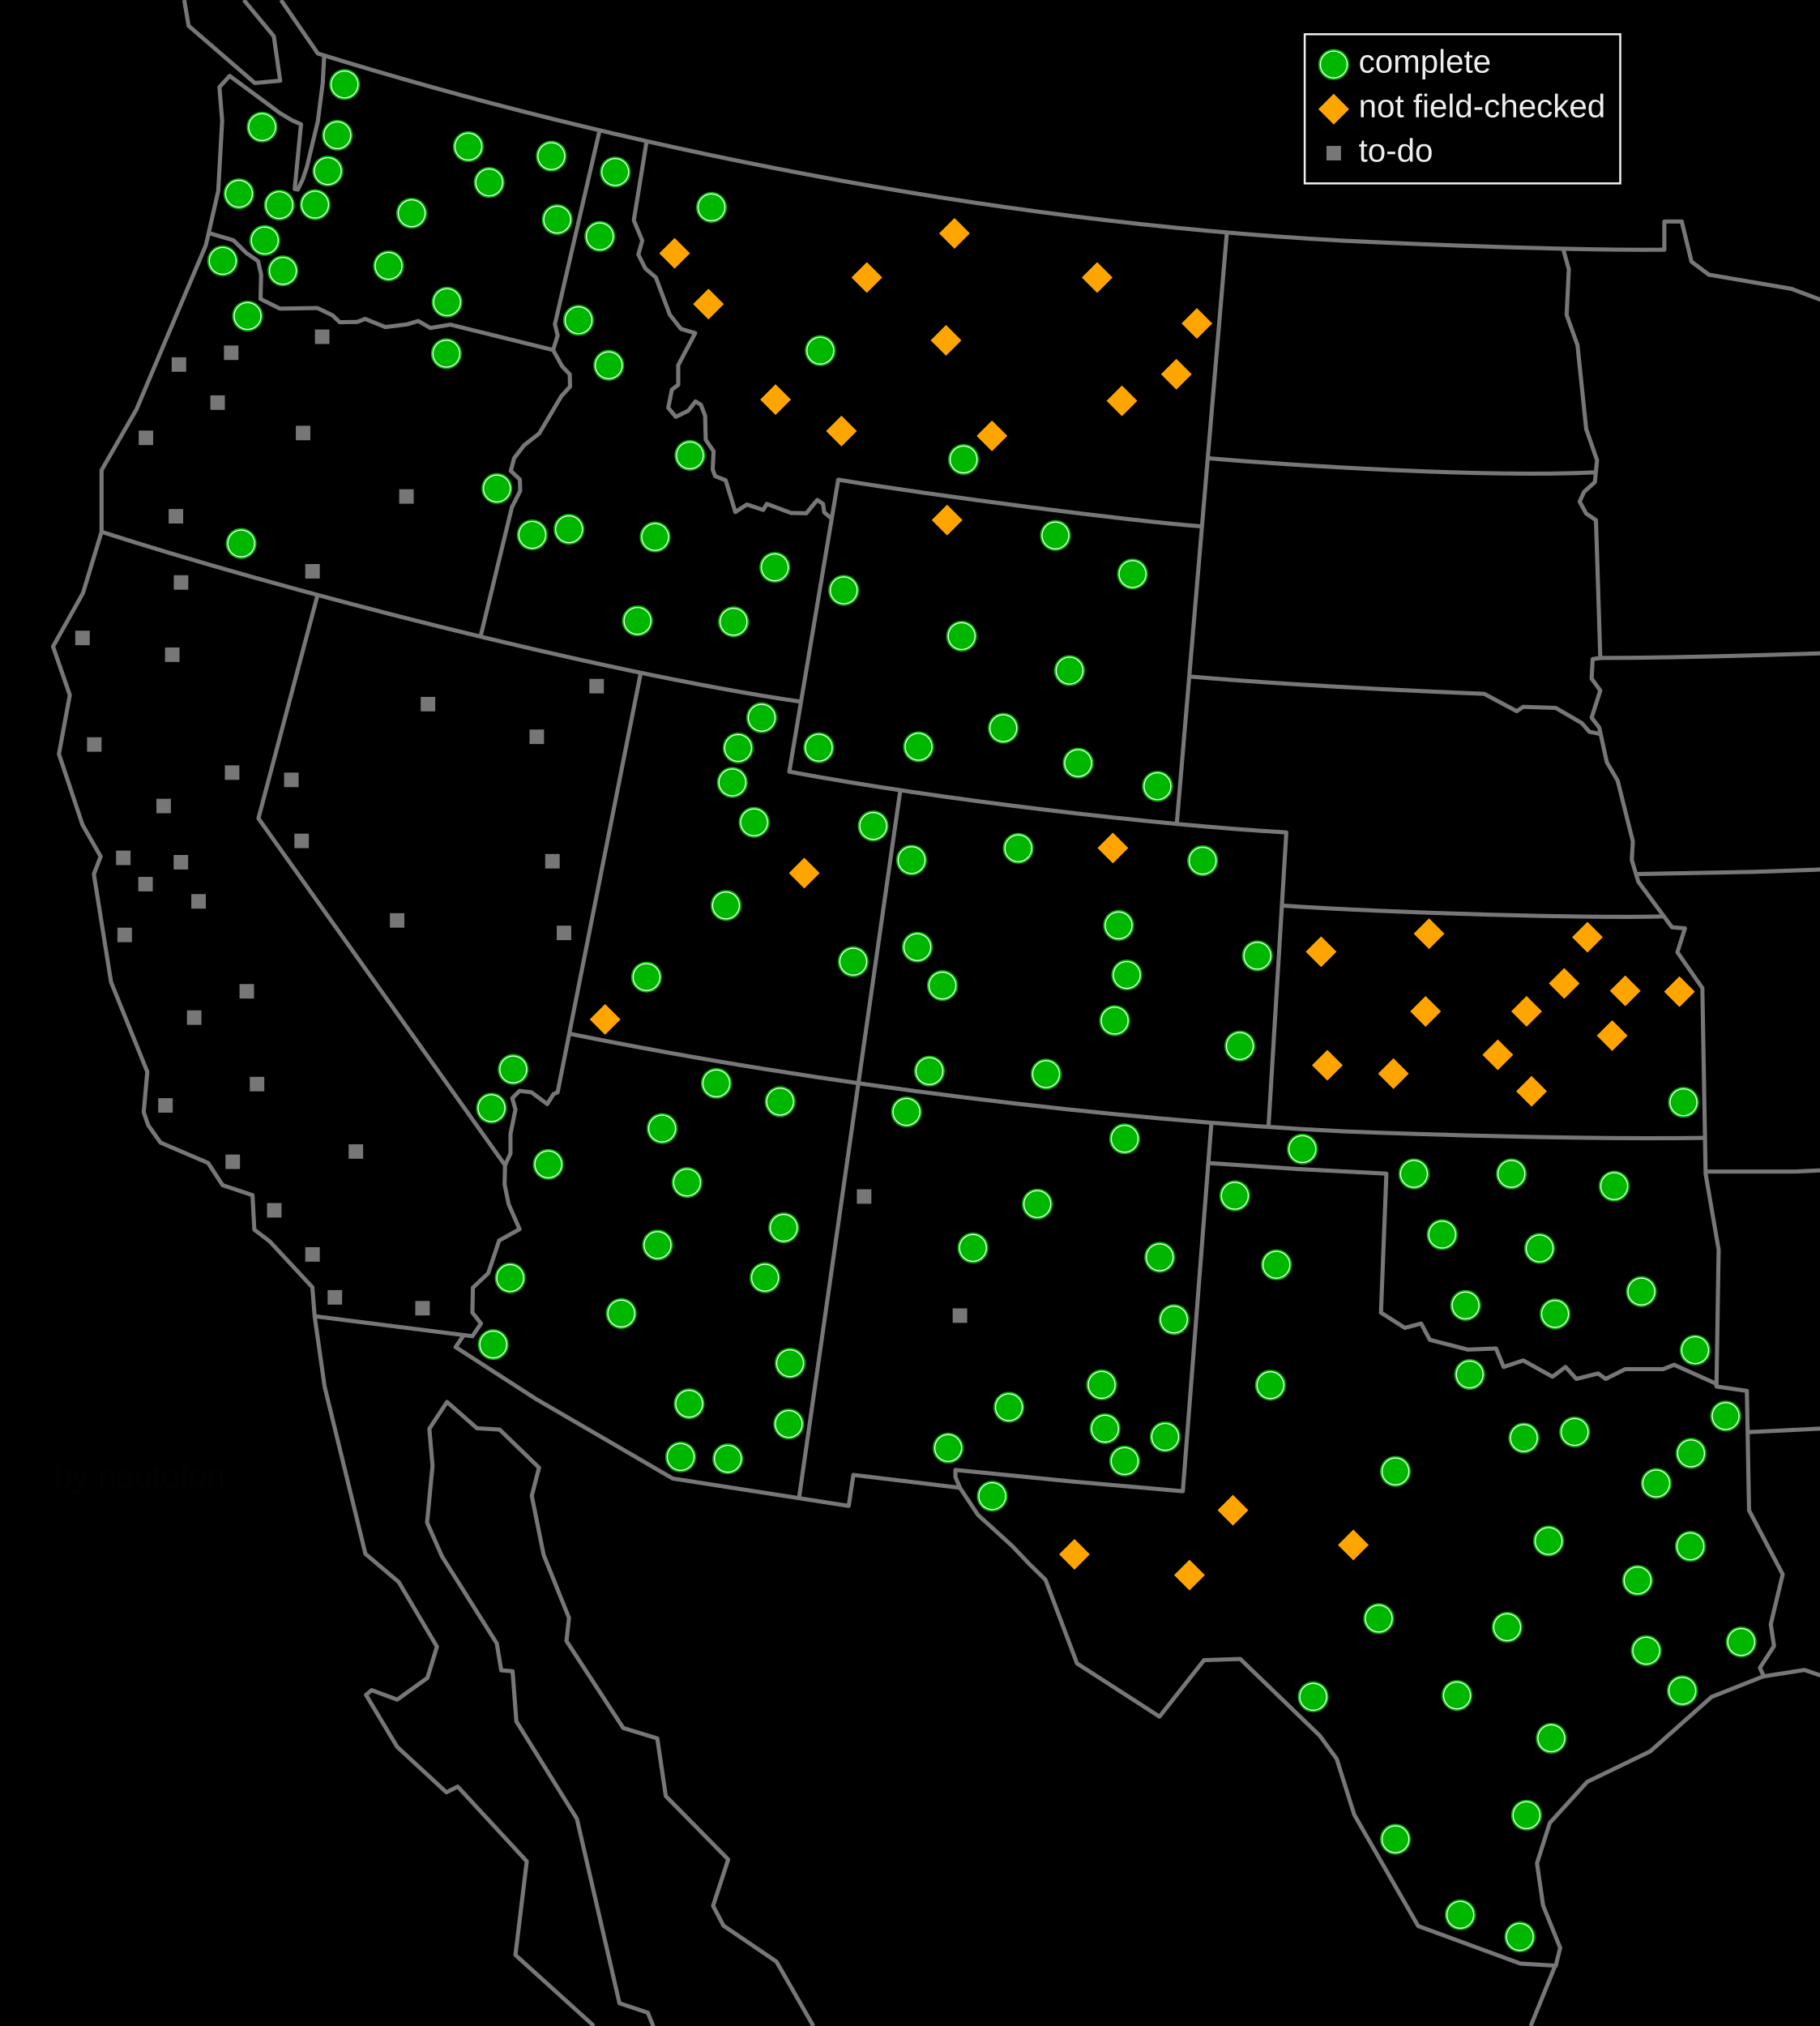
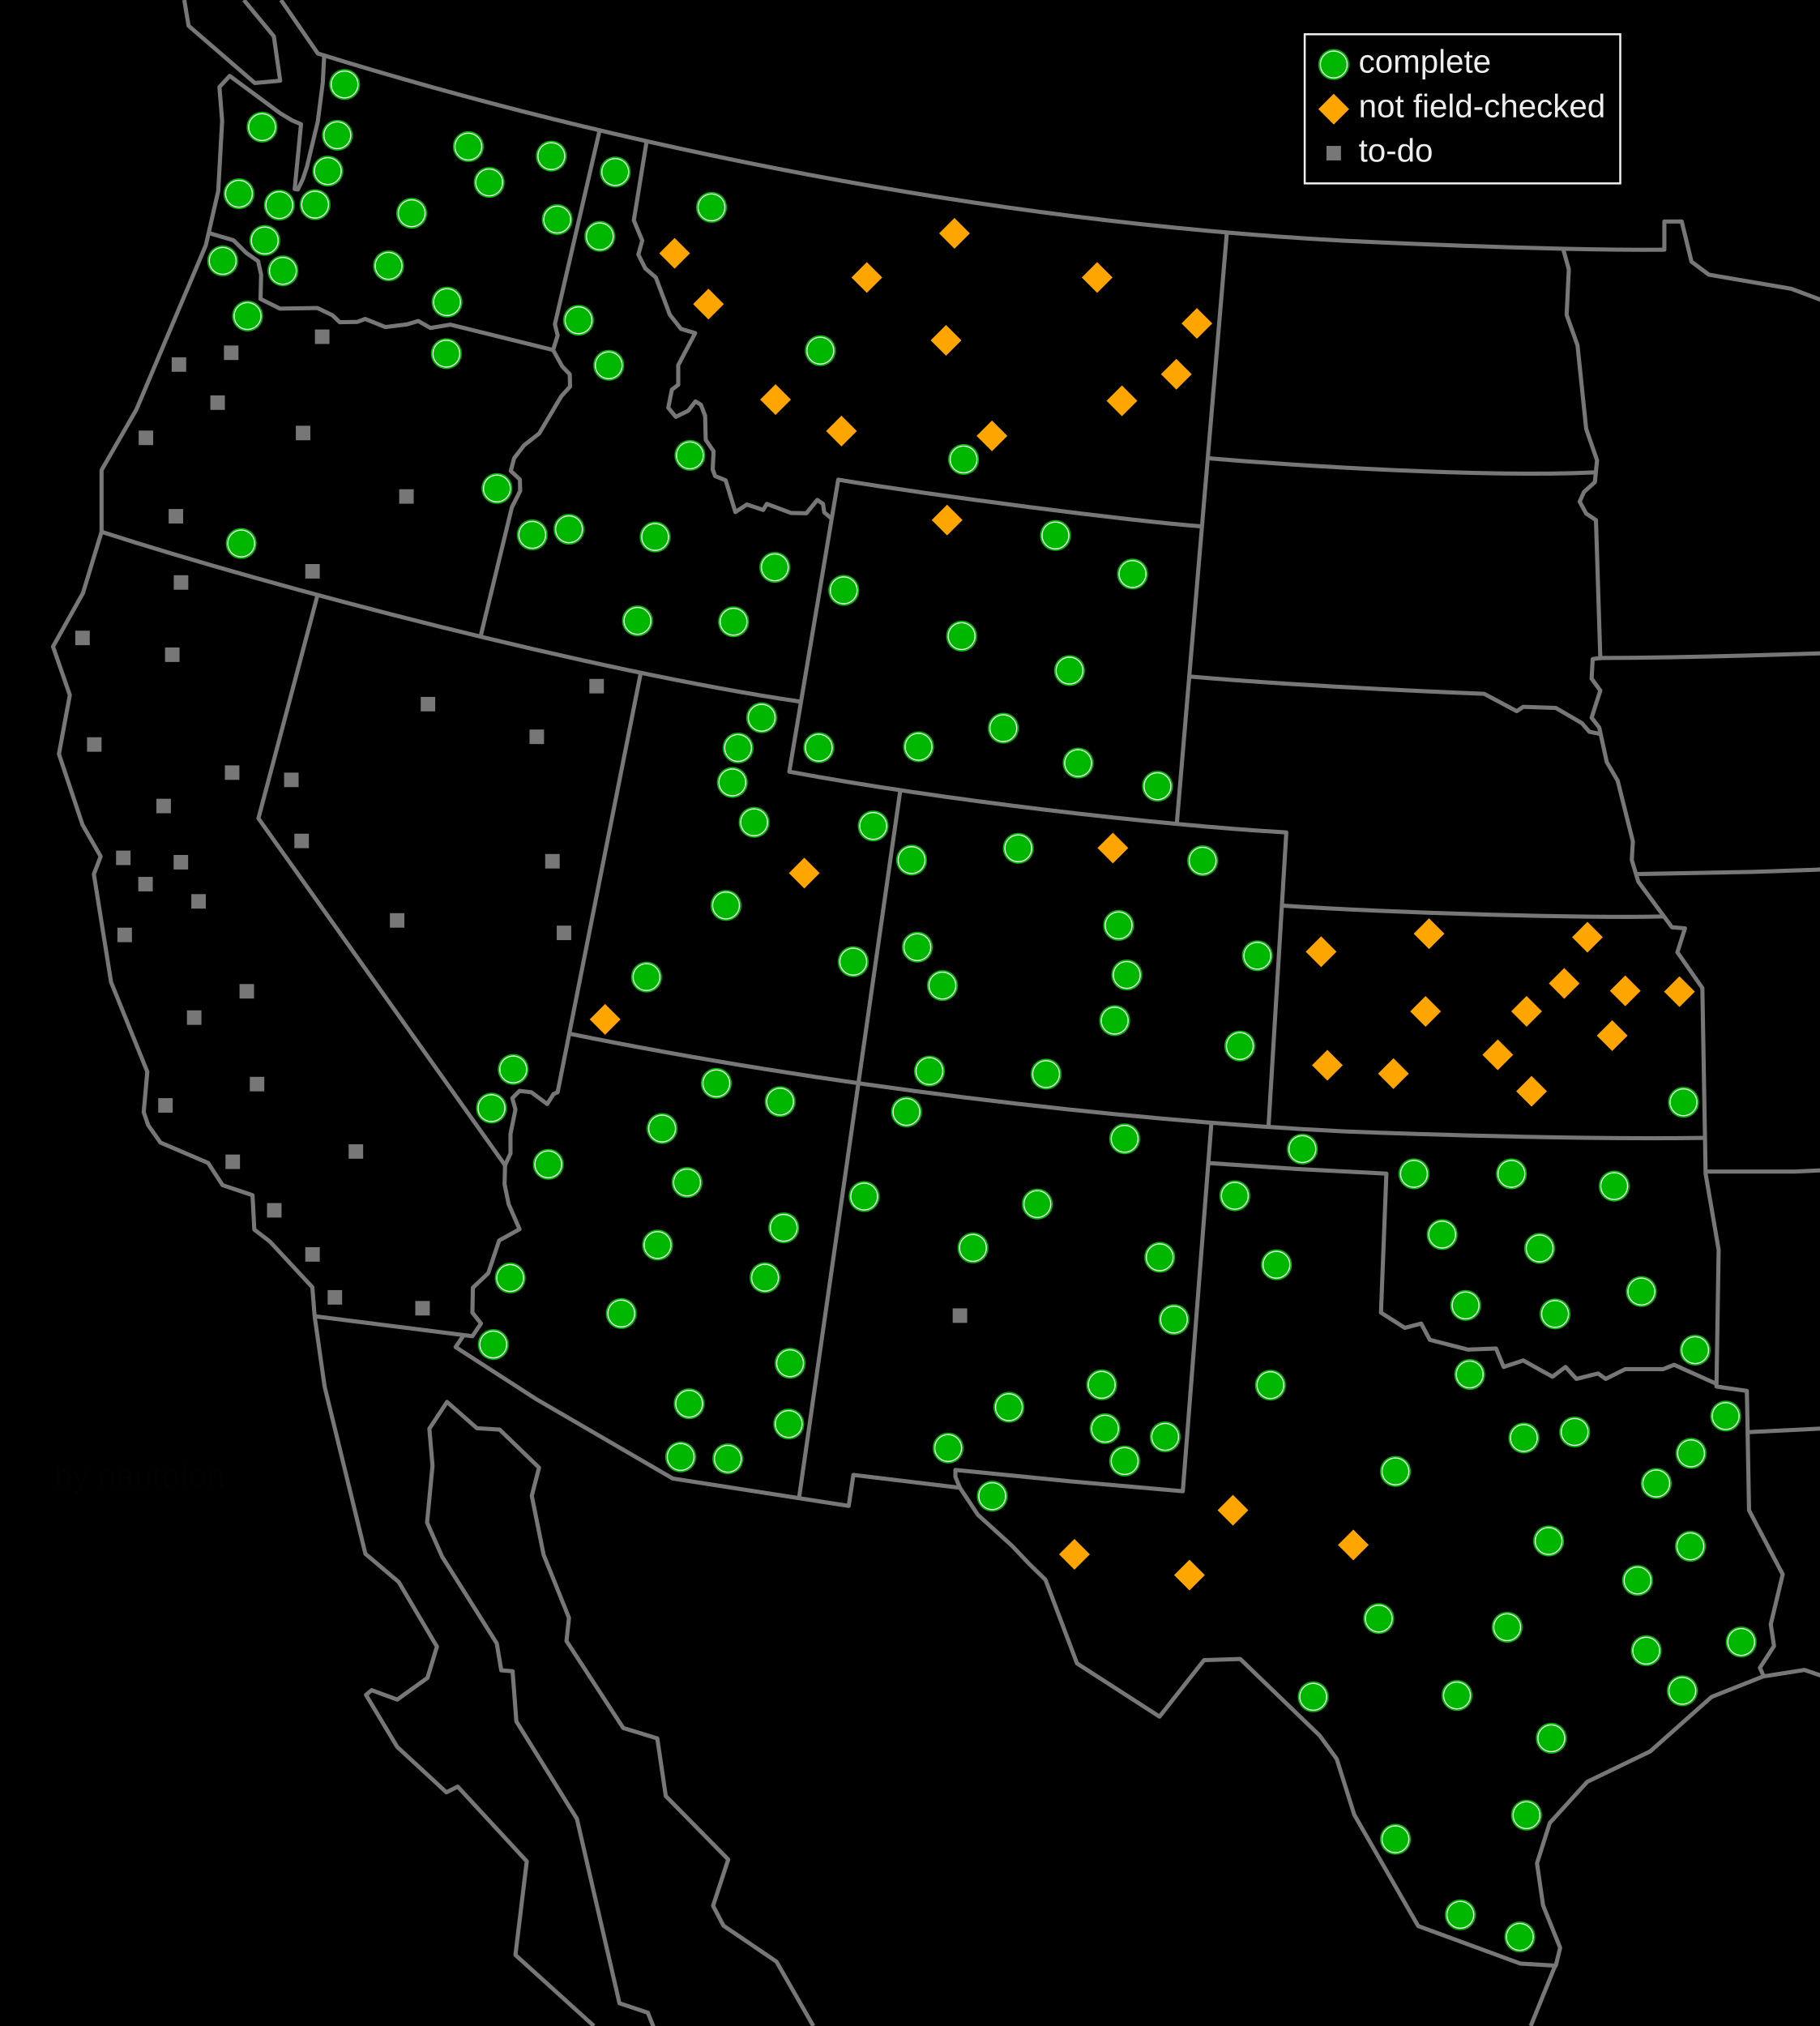
<svg xmlns="http://www.w3.org/2000/svg" xmlns:xlink="http://www.w3.org/1999/xlink" version="1.1" x="0px" y="0px" width="501.68px" height="558.55px" viewBox="0 0 501.68 558.55" xml:space="preserve">
  <symbol id="all" viewBox="-4.25 -4.25 8.5 8.5">
    <path style="fill:#00B700;" d="M4.25,0c0-2.35-1.9-4.25-4.25-4.25c-2.35,0-4.25,1.9-4.25,4.25S-2.35,4.25,0,4.25C2.35,4.25,4.25,2.35,4.25,0z" />
    <path style="fill:none;stroke:#FFFFFF;stroke-width:0.283;stroke-miterlimit:10;" d="M3.69,0c0-2.04-1.65-3.69-3.69-3.69S-3.68-2.04-3.68,0S-2.04,3.69,0,3.69S3.69,2.04,3.69,0z" />
  </symbol>
  <symbol id="cleanup" viewBox="-4.25 -4.25 8.5 8.5">
    <rect x="-3" y="-3" width="6" height="6" transform="rotate(45)" style="fill:orange" />
  </symbol>
  <symbol id="open" viewBox="-4.25 -4.25 8.5 8.5">
    <rect x="-2" y="-2" width="4" height="4" style="fill:#777" />
  </symbol>
  <symbol id="TODO" viewBox="-4.25 -4.25 8.5 8.5">
    <rect x="-2" y="-2" width="4" height="4" style="fill:red" />
  </symbol>
  <g id="map">
    <rect width="597.74" height="558.55" />
    <text id="made_by_nautofon" transform="matrix(1 0 0 1 15.00 410.00)" style="font-family:'ArialMT','Arial',sans-serif;fill:#020202;font-size:9px;">by nautofon</text>
    <path style="fill:none;stroke:#777777;stroke-width:1.134;stroke-linejoin:round;stroke-miterlimit:10;" d="M77.47,0l10.16,14.75c81.55,25.39,184,46.31,282.83,51.61 0 0 55.799 2.787 88.427 2.487v-7.783h4.789l2.694 11.076 4.789 3.592 22.75 3.891 14.368 5.388 10.178-2.993 17.362 4.49-13.47 7.184-18.858 18.559 0.299 2.395" />
    <line style="fill:none;stroke:#777777;stroke-width:1.134;stroke-linejoin:round;stroke-miterlimit:10;" x1="338.27" y1="64.1" x2="324.45" y2="227.16" />
    <polyline style="fill:none;stroke:#777777;stroke-width:1.134;stroke-linejoin:round;stroke-miterlimit:10;" points="87.56,164.04 71.25,225.62 139.25,321.25" />
    <polyline style="fill:none;stroke:#777777;stroke-width:1.134;stroke-linejoin:round;stroke-miterlimit:10;" points="176.67,185.49 153.75,301.12 152.62,301.62 150.88,304.38 146.5,301.12 143.25,300.75 141.25,302.75 142.12,305.88 140.75,312.62 140.75,318 139.25,321.25 139.12,326.5 140.25,332 143.25,338.88 137.62,342 134.62,351 130.38,355 130.25,361.88 132.62,364.88 130.25,368.38 86.75,362.88" />
    <polyline style="fill:none;stroke:#777777;stroke-width:1.134;stroke-linejoin:round;stroke-miterlimit:10;" points="50.81,0 52,7.12 70.25,22.88 77.25,22.25 75.5,10 67.22,0" />
    <path style="fill:none;stroke:#777777;stroke-width:1.134;stroke-linejoin:round;stroke-miterlimit:10;" d="m89.39 15.3-0.39 7.45-1.38 10.75-3 12.5-1.12 3.38-1.38 2.87-0.87-0.13 1.75-17.87-2.5-1.08-3.21-1.92-13.96-10.33-2.83 3.08 0.75 9.33-1.08 19.34-3.42 14.95-19.13 45.26-9.62 16.74v17l-5.12 16.88-8.26 14.75 4.63 13.37-3 16.26 6.5 19.5 5 8.74-1.87 4.88 4.74 29.75 10 24.75-1 11.12 1.26 3.63 3.37 4.75 13.13 5.62 4 6.13 8.24 2.75 0.5 9.5 4.26 3.25 11.74 12.63 0.63 8 2.75 19.37 11.25 46.13 9.177 7.754 10.54 17.833-2.607 8.605-8.344 5.997-7.04-2.607-1.565 1.304 8.605 14.341 13.559 12.516 3.129-1.565 19.035 20.599-3.129 25.814 21.642 19.574" />
    <path style="fill:none;stroke:#777777;stroke-width:1.134;stroke-linejoin:round;stroke-miterlimit:10;" d="m180.18 558.79-1.565-3.911-7.822-2.607-11.734-50.846-16.688-26.857-1.043-13.82-3.129-0.261-1.228-7.413-15.09-23.953-4.13-9.37 1.5-15.63-0.87-10.24 4.87-7.38 8.25 7.25 6.25 0.37 10.87 10.5-2 7.76 3.26 16.24 6.997 17.413-0.687 6.37 15.645 23.989 9.387 2.868 2.347 15.906 17.21 17.47-4.172 12.777 2.868 5.476 14.602 9.909 10.169 17.749" />
    <path style="fill:none;stroke:#777777;stroke-width:1.134;stroke-linejoin:round;stroke-miterlimit:10;" d="m127.87 368.07-2.25 3.31 22.26 14.37 37.62 21.87 48.5 7.55 1.29-8.55 29.38 3.55 4.95 7.45 9.5 8.63 4.68 4.93 4.464 4.358 8.681 23.049 22.75 14.668 12.273-15.566 9.989-0.323 21.93 21.149 4.666 6.405 4.83 15.362 17.624 30.7 28.183 10.36 9.765 0.577 1.202-4.926-4.701-11.674-1.683-11.626 3.523-11.123 10.338-11.353 17.362-8.382 16.902-15.012 14.229-5.642 11.375-1.796 13.171 4.49 14.967-3.592 14.368 10.477 12.872-0.299 6.585-4.191 6.885 2.395 2.694-2.993-3.891-3.592-0.299-8.082-2.993-5.388 6.885-4.191 13.47-2.395 15.53 0.898" />
    <line style="fill:none;stroke:#777777;stroke-width:1.134;stroke-linejoin:round;stroke-miterlimit:10;" x1="248.23" y1="217.87" x2="220.3" y2="413.04" />
    <path style="fill:none;stroke:#777777;stroke-width:1.134;stroke-linejoin:round;stroke-miterlimit:10;" d="M28,146.62c47.23,15.27,136.03,38.56,192.86,46.85" />
    <path style="fill:none;stroke:#777777;stroke-width:1.134;stroke-linejoin:round;stroke-miterlimit:10;" d="M156.95 284.97c69.54 14.18 151.01 23.87 213.51 26.94 0 0 58.194 2.396 99.503 1.797" />
    <path style="fill:none;stroke:#777777;stroke-width:1.134;stroke-linejoin:round;stroke-miterlimit:10;" d="M331.36,145.12c-18.79-1.34-74.68-8.56-100.24-12.88l-13.5,80.5c41,7.71,102.37,14.82,137.04,16.75l-4.92,81.2" />
    <polyline style="fill:none;stroke:#777777;stroke-width:1.134;stroke-linejoin:round;stroke-miterlimit:10;" points="334.01,309.54 326.12,411.12 295.42,408.42 263.42,405.25 263.42,407.17 264.67,410.17" />
    <path style="fill:none;stroke:#777777;stroke-width:1.134;stroke-linejoin:round;stroke-miterlimit:10;" d="m333.16 320.64 24.461 1.643 24.63 1.276-1.497 38.332 6.585 4.191 4.49-1.197 2.395 4.49 10.477 2.694 7.783-0.299 2.095 5.089 5.388-1.796 8.082 4.49 3.592-2.694 2.993 3.293 5.987-1.497 2.095 1.497 5.388-2.694h10.477l2.993-1.197 11.974 5.388" />
    <path style="fill:none;stroke:#777777;stroke-width:1.134;stroke-linejoin:round;stroke-miterlimit:10;" d="m353.22 249.65c31.131 2.095 85.611 3.592 105.67 2.993" />
    <path style="fill:none;stroke:#777777;stroke-width:1.134;stroke-linejoin:round;stroke-miterlimit:10;" d="m327.78 186.49c34.125 2.993 81.42 4.789 81.42 4.789l8.98 4.789 1.796-1.197 8.98 0.299 7.184 4.191 2.095 2.395 2.993 0.599" />
    <path style="fill:none;stroke:#777777;stroke-width:1.134;stroke-linejoin:round;stroke-miterlimit:10;" d="m332.87 126.32c24.246 2.095 77.529 5.388 107.16 3.891" />
    <polyline style="fill:none;stroke:#777777;stroke-width:1.134;stroke-linejoin:round;stroke-miterlimit:10;" points="165.33,35.93 153,89.38 153.75,92.5 152.5,96.5 155,101 157.08,103.17 157.17,106.58 154.75,109.25 148.67,119.5 144.5,122.75 141.75,126.33 140.83,129.83 143.33,132.17 143.42,135.33 141.12,139.88 132.49,175.53" />
    <polyline style="fill:none;stroke:#777777;stroke-width:1.134;stroke-linejoin:round;stroke-miterlimit:10;" points="178.29,38.93 174.75,60.75 177.08,66.33 176,70.17 177.92,74 180.83,76.5 184.67,86.75 187.75,90.67 191.67,91.83 187,100.67 187,106.08 185.25,107.42 184.25,112.42 186.33,114.92 189.75,113.25 191.75,110.67 193.25,111.58 194.42,114.67 194.58,121.25 196.75,124.42 196.5,129.42 197.17,131.25 200.08,132.42 202.75,141.17 205.92,139.08 210.42,140.58 211.42,138.92 218.08,141.42 222.33,141.5 225.33,137.83 226.92,138.92 227.25,141.25 229.32,143.01" />
    <polyline style="fill:none;stroke:#777777;stroke-width:1.134;stroke-linejoin:round;stroke-miterlimit:10;" points="57.53,64.23 64.38,66.25 67.92,69.75 71.17,72 72,75.75 71.83,82.42 77.17,85.08 87.5,84.92 91.67,86.92 93.67,88.83 98.5,88.75 100.67,87.92 106.25,90.17 112.25,89.42 115.33,88.5 118.67,90.42 124.17,89.5 152.5,96.5" />
    <path style="fill:none;stroke:#777777;stroke-width:1.134;stroke-linejoin:round;stroke-miterlimit:10;" d="m431.05 68.847 1.497 5.388-0.599 12.572 2.993 8.382 2.395 23.049 2.993 8.681-0.599 5.987-2.993 2.694-1.197 2.694 1.796 3.293 2.694 1.796 1.197 38.016-2.095 0.299-0.299 5.388 2.395 3.293-2.395 7.484 2.095 2.694 2.095 9.579 2.993 5.089 4.191 16.763-0.299 5.089 1.796 5.987 9.28 12.572 3.592 0.299-2.095 6.585 6.885 9.878 0.898 51.187 3.592 20.954-0.599 37.717 8.382 1.197 0.599 32.927 9.28 17.661-3.293 13.77 0.898 5.987-3.891 5.987 1.197 2.694" />
    <path style="fill:none;stroke:#777777;stroke-width:1.134;stroke-linejoin:round;stroke-miterlimit:10;" d="m440.93 181.4c24.246 0 58.371-1.197 76.93-1.796" />
    <path style="fill:none;stroke:#777777;stroke-width:1.134;stroke-linejoin:round;stroke-miterlimit:10;" d="m451.1 240.97 32.029-0.599 17.661-0.599 12.273-0.898 5.089 4.789" />
    <path style="fill:none;stroke:#777777;stroke-width:1.134;stroke-linejoin:round;stroke-miterlimit:10;" d="m470.56 322.99h24.246l32.329-1.497 17.062 0.299 1.796 2.694-4.789 5.987 10.776-0.299" />
    <path style="fill:none;stroke:#777777;stroke-width:1.134;stroke-linejoin:round;stroke-miterlimit:10;" d="m481.94 394.83 48.792-2.395" />
    <path style="fill:none;stroke:#777777;stroke-width:1.134;stroke-linejoin:round;stroke-miterlimit:10;" d="m428.87 541.7-6.822 16.841" />
  </g>
  <g id="legend" transform="translate(55)">
    <rect x="304.73" y="9.44" style="stroke:#EEEEEE;stroke-width:0.567;stroke-miterlimit:10;" width="87" height="41.12" />
    <text transform="matrix(1 0 0 1 319.5923 44.5608)" style="fill:#EEEEEE; font-family:'ArialMT','Arial',sans-serif; font-size:9px;">to-do</text>
    <use xlink:href="#open" width="8.5" height="8.5" id="legend-unkown_1_" x="-4.25" y="-4.25" transform="matrix(1 0 0 -1 312.729 42.2266)" style="overflow:visible;" />
    <text transform="matrix(1 0 0 1 319.5923 32.3207)" style="fill:#EEEEEE; font-family:'ArialMT','Arial',sans-serif; font-size:9px;">not field-checked</text>
    <use xlink:href="#cleanup" width="8.5" height="8.5" id="legend-some_1_" x="-4.25" y="-4.25" transform="matrix(1 0 0 -1 312.729 30.0874)" style="overflow:visible;" />
    <text transform="matrix(1 0 0 1 319.5933 20.0199)" style="fill:#EEEEEE; font-family:'ArialMT','Arial',sans-serif; font-size:9px;">complete</text>
    <use xlink:href="#all" width="8.5" height="8.5" id="legend-all_1_" x="-4.25" y="-4.25" transform="matrix(1 0 0 -1 312.729 17.7852)" style="overflow:visible;" />
  </g>
  <g id="data">
    <g id="AZ">
      <use xlink:href="#all" width="8.5" height="8.5" id="camp_verde" x="-4.25" y="-4.25" transform="matrix(1 0 0 -1 181.292 343.25)" style="overflow:visible;" />
      <use xlink:href="#all" width="8.5" height="8.5" id="clifton" x="-4.25" y="-4.25" transform="matrix(1 0 0 -1 217.8335 375.834)" style="overflow:visible;" />
      <use xlink:href="#all" width="8.5" height="8.5" id="ehrenberg" x="-4.25" y="-4.25" transform="matrix(1 0 0 -1 140.6665 352.334)" style="overflow:visible;" />
      <use xlink:href="#all" width="8.5" height="8.5" id="flagstaff" x="-4.25" y="-4.25" transform="matrix(1 0 0 -1 189.417 326)" style="overflow:visible;" />
      <use xlink:href="#all" width="8.5" height="8.5" id="g_canyon_vlg" x="-4.25" y="-4.25" transform="matrix(1 0 0 -1 182.542 311.125)" style="overflow:visible;" />
      <use xlink:href="#all" width="8.5" height="8.5" id="holbrook" x="-4.25" y="-4.25" transform="matrix(1 0 0 -1 216.084 338.5)" style="overflow:visible;" />
      <use xlink:href="#all" width="8.5" height="8.5" id="kayenta" x="-4.25" y="-4.25" transform="matrix(1 0 0 -1 215.0835 303.708)" style="overflow:visible;" />
      <use xlink:href="#all" width="8.5" height="8.5" id="kingman" x="-4.25" y="-4.25" transform="matrix(1 0 0 -1 151.167 321)" style="overflow:visible;" />
      <use xlink:href="#all" width="8.5" height="8.5" id="nogales" x="-4.25" y="-4.25" transform="matrix(1 0 0 -1 187.6665 401.667)" style="overflow:visible;" />
      <use xlink:href="#all" width="8.5" height="8.5" id="page" x="-4.25" y="-4.25" transform="matrix(1 0 0 -1 197.5005 298.667)" style="overflow:visible;" />
      <use xlink:href="#all" width="8.5" height="8.5" id="phoenix" x="-4.25" y="-4.25" transform="matrix(1 0 0 -1 171.292 362.125)" style="overflow:visible;" />
      <use xlink:href="#all" width="8.5" height="8.5" id="san_simon" x="-4.25" y="-4.25" transform="matrix(1 0 0 -1 217.4585 392.583)" style="overflow:visible;" />
      <use xlink:href="#all" width="8.5" height="8.5" id="show_low" x="-4.25" y="-4.25" transform="matrix(1 0 0 -1 210.917 352.25)" style="overflow:visible;" />
      <use xlink:href="#all" width="8.5" height="8.5" id="sierra_vista" x="-4.25" y="-4.25" transform="matrix(1 0 0 -1 200.6665 402.167)" style="overflow:visible;" />
      <use xlink:href="#all" width="8.5" height="8.5" id="tucson" x="-4.25" y="-4.25" transform="matrix(1 0 0 -1 190 387)" style="overflow:visible;" />
      <use xlink:href="#all" width="8.5" height="8.5" id="yuma" x="-4.25" y="-4.25" transform="matrix(1 0 0 -1 136 370.667)" style="overflow:visible;" />
    </g>
    <g id="CA">
      <use xlink:href="#open" width="8.5" height="8.5" id="bakersfield" x="-4.25" y="-4.25" transform="matrix(1 0 0 -1 70.875 298.874)" style="overflow:visible;" />
      <use xlink:href="#open" width="8.5" height="8.5" id="barstow" x="-4.25" y="-4.25" transform="matrix(1 0 0 -1 98.125 317.458)" style="overflow:visible;" />
      <use xlink:href="#open" width="8.5" height="8.5" id="carlsbad" x="-4.25" y="-4.25" transform="matrix(1 0 0 -1 86.1655 345.834)" style="overflow:visible;" />
      <use xlink:href="#open" width="8.5" height="8.5" id="el_centro" x="-4.25" y="-4.25" transform="matrix(1 0 0 -1 116.499 360.668)" style="overflow:visible;" />
      <use xlink:href="#open" width="8.5" height="8.5" id="eureka" x="-4.25" y="-4.25" transform="matrix(1 0 0 -1 22.7495 175.875)" style="overflow:visible;" />
      <use xlink:href="#open" width="8.5" height="8.5" id="fresno" x="-4.25" y="-4.25" transform="matrix(1 0 0 -1 68.042 273.2905)" style="overflow:visible;" />
      <use xlink:href="#open" width="8.5" height="8.5" id="hilt" x="-4.25" y="-4.25" transform="matrix(1 0 0 -1 49.9165 160.5835)" style="overflow:visible;" />
      <use xlink:href="#open" width="8.5" height="8.5" id="huron" x="-4.25" y="-4.25" transform="matrix(1 0 0 -1 53.542 280.5405)" style="overflow:visible;" />
      <use xlink:href="#open" width="8.5" height="8.5" id="los_angeles" x="-4.25" y="-4.25" transform="matrix(1 0 0 -1 75.6235 333.668)" style="overflow:visible;" />
      <use xlink:href="#open" width="8.5" height="8.5" id="oakdale" x="-4.25" y="-4.25" transform="matrix(1 0 0 -1 54.7495 248.5)" style="overflow:visible;" />
      <use xlink:href="#open" width="8.5" height="8.5" id="oakland" x="-4.25" y="-4.25" transform="matrix(1 0 0 -1 40.1245 243.75)" style="overflow:visible;" />
      <use xlink:href="#open" width="8.5" height="8.5" id="oxnard" x="-4.25" y="-4.25" transform="matrix(1 0 0 -1 64.1675 320.292)" style="overflow:visible;" />
      <use xlink:href="#open" width="8.5" height="8.5" id="redding" x="-4.25" y="-4.25" transform="matrix(1 0 0 -1 47.4995 180.5)" style="overflow:visible;" />
      <use xlink:href="#open" width="8.5" height="8.5" id="sacramento" x="-4.25" y="-4.25" transform="matrix(1 0 0 -1 45.124 222.2095)" style="overflow:visible;" />
      <use xlink:href="#open" width="8.5" height="8.5" id="san_diego" x="-4.25" y="-4.25" transform="matrix(1 0 0 -1 92.3325 357.668)" style="overflow:visible;" />
      <use xlink:href="#open" width="8.5" height="8.5" id="san_francisc" x="-4.25" y="-4.25" transform="matrix(1 0 0 -1 33.9995 236.5)" style="overflow:visible;" />
      <use xlink:href="#open" width="8.5" height="8.5" id="santa_cruz" x="-4.25" y="-4.25" transform="matrix(1 0 0 -1 34.3745 257.75)" style="overflow:visible;" />
      <use xlink:href="#open" width="8.5" height="8.5" id="santa_maria" x="-4.25" y="-4.25" transform="matrix(1 0 0 -1 45.6245 304.75)" style="overflow:visible;" />
      <use xlink:href="#open" width="8.5" height="8.5" id="stockton" x="-4.25" y="-4.25" transform="matrix(1 0 0 -1 49.874 237.7095)" style="overflow:visible;" />
      <use xlink:href="#open" width="8.5" height="8.5" id="truckee" x="-4.25" y="-4.25" transform="matrix(1 0 0 -1 63.9995 213)" style="overflow:visible;" />
      <use xlink:href="#open" width="8.5" height="8.5" id="ukiah" x="-4.25" y="-4.25" transform="matrix(1 0 0 -1 25.9995 205.25)" style="overflow:visible;" />
    </g>
    <g id="CO">
      <use xlink:href="#all" width="8.5" height="8.5" id="alamosa" x="-4.25" y="-4.25" transform="matrix(1 0 0 -1 288.4165 296.1221)" style="overflow:visible;" />
      <use xlink:href="#all" width="8.5" height="8.5" id="burlington" x="-4.25" y="-4.25" transform="matrix(1 0 0 -1 346.667 263.4971)" style="overflow:visible;" />
      <use xlink:href="#all" width="8.5" height="8.5" id="colorado_spr" x="-4.25" y="-4.25" transform="matrix(1 0 0 -1 310.6665 268.7886)" style="overflow:visible;" />
      <use xlink:href="#all" width="8.5" height="8.5" id="denver" x="-4.25" y="-4.25" transform="matrix(1 0 0 -1 308.4165 255.1221)" style="overflow:visible;" />
      <use xlink:href="#all" width="8.5" height="8.5" id="durango" x="-4.25" y="-4.25" transform="matrix(1 0 0 -1 256.25 295.2886)" style="overflow:visible;" />
      <use xlink:href="#cleanup" width="8.5" height="8.5" id="fort_collins" x="-4.25" y="-4.25" transform="matrix(1 0 0 -1 306.833 233.7886)" style="overflow:visible;" />
      <use xlink:href="#all" width="8.5" height="8.5" id="grand_juncti" x="-4.25" y="-4.25" transform="matrix(1 0 0 -1 252.916 261.1221)" style="overflow:visible;" />
      <use xlink:href="#all" width="8.5" height="8.5" id="lamar" x="-4.25" y="-4.25" transform="matrix(1 0 0 -1 341.833 288.3721)" style="overflow:visible;" />
      <use xlink:href="#all" width="8.5" height="8.5" id="montrose" x="-4.25" y="-4.25" transform="matrix(1 0 0 -1 259.833 271.7051)" style="overflow:visible;" />
      <use xlink:href="#all" width="8.5" height="8.5" id="pueblo" x="-4.25" y="-4.25" transform="matrix(1 0 0 -1 307.333 281.3721)" style="overflow:visible;" />
      <use xlink:href="#all" width="8.5" height="8.5" id="rangely" x="-4.25" y="-4.25" transform="matrix(1 0 0 -1 251.333 237.1221)" style="overflow:visible;" />
      <use xlink:href="#all" width="8.5" height="8.5" id="steamboat_sp" x="-4.25" y="-4.25" transform="matrix(1 0 0 -1 280.7495 233.8721)" style="overflow:visible;" />
      <use xlink:href="#all" width="8.5" height="8.5" id="sterling" x="-4.25" y="-4.25" transform="matrix(1 0 0 -1 331.583 237.2886)" style="overflow:visible;" />
    </g>
    <g id="ID">
      <use xlink:href="#all" width="8.5" height="8.5" id="boise" x="-4.25" y="-4.25" transform="matrix(1 0 0 -1 156.8745 145.9141)" style="overflow:visible;" />
      <use xlink:href="#all" width="8.5" height="8.5" id="coeur_dalene" x="-4.25" y="-4.25" transform="matrix(1 0 0 -1 165.3745 65.1641)" style="overflow:visible;" />
      <use xlink:href="#all" width="8.5" height="8.5" id="grangeville" x="-4.25" y="-4.25" transform="matrix(1 0 0 -1 167.833 100.7056)" style="overflow:visible;" />
      <use xlink:href="#all" width="8.5" height="8.5" id="idaho_falls" x="-4.25" y="-4.25" transform="matrix(1 0 0 -1 213.6245 156.4141)" style="overflow:visible;" />
      <use xlink:href="#all" width="8.5" height="8.5" id="ketchum" x="-4.25" y="-4.25" transform="matrix(1 0 0 -1 180.6245 148.0391)" style="overflow:visible;" />
      <use xlink:href="#all" width="8.5" height="8.5" id="lewiston" x="-4.25" y="-4.25" transform="matrix(1 0 0 -1 159.4995 88.2891)" style="overflow:visible;" />
      <use xlink:href="#all" width="8.5" height="8.5" id="nampa" x="-4.25" y="-4.25" transform="matrix(1 0 0 -1 146.7495 147.4556)" style="overflow:visible;" />
      <use xlink:href="#all" width="8.5" height="8.5" id="pocatello" x="-4.25" y="-4.25" transform="matrix(1 0 0 -1 202.2495 171.4141)" style="overflow:visible;" />
      <use xlink:href="#all" width="8.5" height="8.5" id="salmon" x="-4.25" y="-4.25" transform="matrix(1 0 0 -1 190.2075 125.5391)" style="overflow:visible;" />
      <use xlink:href="#all" width="8.5" height="8.5" id="sandpoint" x="-4.25" y="-4.25" transform="matrix(1 0 0 -1 169.6245 47.4141)" style="overflow:visible;" />
      <use xlink:href="#all" width="8.5" height="8.5" id="twin_falls" x="-4.25" y="-4.25" transform="matrix(1 0 0 -1 175.7495 171.1641)" style="overflow:visible;" />
    </g>
    <g id="KS">
      <use xlink:href="#cleanup" width="8.5" height="8.5" id="colby" transform="translate(360 258.13)" />
      <use xlink:href="#cleanup" width="8.5" height="8.5" id="dodge_city" transform="translate(379.94 291.74)" />
      <use xlink:href="#cleanup" width="8.5" height="8.5" id="emporia" transform="translate(440.25 281.26)" />
      <use xlink:href="#cleanup" width="8.5" height="8.5" id="garden_city" transform="translate(361.72 289.43)" />
      <use xlink:href="#cleanup" width="8.5" height="8.5" id="hays" transform="translate(388.8 274.59)" />
      <use xlink:href="#cleanup" width="8.5" height="8.5" id="hutchinson" transform="translate(408.71 286.55)" />
      <use xlink:href="#cleanup" width="8.5" height="8.5" id="junction_cit" transform="translate(427.03 266.87)" />
      <use xlink:href="#cleanup" width="8.5" height="8.5" id="kansas_city" transform="translate(458.8 269.14)" />
      <use xlink:href="#cleanup" width="8.5" height="8.5" id="marysville" transform="translate(433.43 254.13)" />
      <use xlink:href="#cleanup" width="8.5" height="8.5" id="phillipsburg" transform="translate(389.76 253.16)" />
      <use xlink:href="#all" width="8.5" height="8.5" id="pittsburg" transform="translate(459.91 299.64)" />
      <use xlink:href="#cleanup" width="8.5" height="8.5" id="salina_ks" transform="translate(416.65 274.57)" />
      <use xlink:href="#cleanup" width="8.5" height="8.5" id="topeka" transform="translate(443.85 268.92)" />
      <use xlink:href="#cleanup" width="8.5" height="8.5" id="wichita" transform="translate(418.02 296.61)" />
    </g>
    <g id="MT">
      <use xlink:href="#cleanup" width="8.5" height="8.5" id="billings" x="-4.25" y="-4.25" transform="matrix(1 0 0 -1 273.4985 120.168)" style="overflow:visible;" />
      <use xlink:href="#cleanup" width="8.5" height="8.5" id="bozeman" x="-4.25" y="-4.25" transform="matrix(1 0 0 -1 231.998 118.8345)" style="overflow:visible;" />
      <use xlink:href="#cleanup" width="8.5" height="8.5" id="butte" x="-4.25" y="-4.25" transform="matrix(1 0 0 -1 213.8315 110.168)" style="overflow:visible;" />
      <use xlink:href="#cleanup" width="8.5" height="8.5" id="glasgow_mt" x="-4.25" y="-4.25" transform="matrix(1 0 0 -1 302.4985 76.501)" style="overflow:visible;" />
      <use xlink:href="#cleanup" width="8.5" height="8.5" id="glendive" x="-4.25" y="-4.25" transform="matrix(1 0 0 -1 324.332 103.168)" style="overflow:visible;" />
      <use xlink:href="#cleanup" width="8.5" height="8.5" id="great_falls" x="-4.25" y="-4.25" transform="matrix(1 0 0 -1 238.9985 76.5015)" style="overflow:visible;" />
      <use xlink:href="#cleanup" width="8.5" height="8.5" id="havre" x="-4.25" y="-4.25" transform="matrix(1 0 0 -1 263.165 64.3345)" style="overflow:visible;" />
      <use xlink:href="#all" width="8.5" height="8.5" id="helena" x="-4.25" y="-4.25" transform="matrix(1 0 0 -1 226.1655 96.668)" style="overflow:visible;" />
      <use xlink:href="#all" width="8.5" height="8.5" id="kalispell" x="-4.25" y="-4.25" transform="matrix(1 0 0 -1 196.165 57.168)" style="overflow:visible;" />
      <use xlink:href="#all" width="8.5" height="8.5" id="laurel" x="-4.25" y="-4.25" transform="matrix(1 0 0 -1 265.665 126.6675)" style="overflow:visible;" />
      <use xlink:href="#cleanup" width="8.5" height="8.5" id="lewistown" x="-4.25" y="-4.25" transform="matrix(1 0 0 -1 260.832 93.835)" style="overflow:visible;" />
      <use xlink:href="#cleanup" width="8.5" height="8.5" id="miles_city" x="-4.25" y="-4.25" transform="matrix(1 0 0 -1 309.332 110.502)" style="overflow:visible;" />
      <use xlink:href="#cleanup" width="8.5" height="8.5" id="missoula" x="-4.25" y="-4.25" transform="matrix(1 0 0 -1 195.332 83.8345)" style="overflow:visible;" />
      <use xlink:href="#cleanup" width="8.5" height="8.5" id="sidney" x="-4.25" y="-4.25" transform="matrix(1 0 0 -1 329.998 89.1675)" style="overflow:visible;" />
      <use xlink:href="#cleanup" width="8.5" height="8.5" id="thompson_f" x="-4.25" y="-4.25" transform="matrix(1 0 0 -1 185.9985 69.8345)" style="overflow:visible;" />
    </g>
    <g id="NM">
      <use xlink:href="#all" width="8.5" height="8.5" id="alamogordo" x="-4.25" y="-4.25" transform="matrix(1 0 0 -1 278.1665 387.9561)" style="overflow:visible;" />
      <use xlink:href="#all" width="8.5" height="8.5" id="albuquerque" x="-4.25" y="-4.25" transform="matrix(1 0 0 -1 268.25 344.0381)" style="overflow:visible;" />
      <use xlink:href="#all" width="8.5" height="8.5" id="artesia" x="-4.25" y="-4.25" transform="matrix(1 0 0 -1 304.6665 393.873)" style="overflow:visible;" />
      <use xlink:href="#all" width="8.5" height="8.5" id="carlsbad_nm" x="-4.25" y="-4.25" transform="matrix(1 0 0 -1 310.0835 402.79)" style="overflow:visible;" />
      <use xlink:href="#all" width="8.5" height="8.5" id="clovis" x="-4.25" y="-4.25" transform="matrix(1 0 0 -1 323.6665 363.7891)" style="overflow:visible;" />
      <use xlink:href="#all" width="8.5" height="8.5" id="farmington" x="-4.25" y="-4.25" transform="matrix(1 0 0 -1 249.916 306.5381)" style="overflow:visible;" />
-       <use xlink:href="#open" width="8.5" height="8.5" id="gallup" x="-4.25" y="-4.25" transform="matrix(1 0 0 -1 238.2495 329.8721)" style="overflow:visible;" />
+       <use xlink:href="#all" width="8.5" height="8.5" id="gallup" x="-4.25" y="-4.25" transform="matrix(1 0 0 -1 238.2495 329.8721)" style="overflow:visible;" />
      <use xlink:href="#all" width="8.5" height="8.5" id="hobbs" x="-4.25" y="-4.25" transform="matrix(1 0 0 -1 321.25 396.123)" style="overflow:visible;" />
      <use xlink:href="#all" width="8.5" height="8.5" id="las_cruces" x="-4.25" y="-4.25" transform="matrix(1 0 0 -1 261.4165 399.2061)" style="overflow:visible;" />
      <use xlink:href="#all" width="8.5" height="8.5" id="raton" x="-4.25" y="-4.25" transform="matrix(1 0 0 -1 310.083 313.9551)" style="overflow:visible;" />
      <use xlink:href="#all" width="8.5" height="8.5" id="roswell" x="-4.25" y="-4.25" transform="matrix(1 0 0 -1 303.75 381.7891)" style="overflow:visible;" />
      <use xlink:href="#all" width="8.5" height="8.5" id="santa_fe" x="-4.25" y="-4.25" transform="matrix(1 0 0 -1 285.9995 331.9551)" style="overflow:visible;" />
      <use xlink:href="#open" width="8.5" height="8.5" id="socorro" x="-4.25" y="-4.25" transform="matrix(1 0 0 -1 264.6665 362.7051)" style="overflow:visible;" />
      <use xlink:href="#all" width="8.5" height="8.5" id="tucumcari" x="-4.25" y="-4.25" transform="matrix(1 0 0 -1 319.75 346.6221)" style="overflow:visible;" />
    </g>
    <g id="NV">
      <use xlink:href="#open" width="8.5" height="8.5" id="carson_city" x="-4.25" y="-4.25" transform="matrix(1 0 0 -1 83.165 231.833)" style="overflow:visible;" />
      <use xlink:href="#open" width="8.5" height="8.5" id="elko" x="-4.25" y="-4.25" transform="matrix(1 0 0 -1 147.9995 203.125)" style="overflow:visible;" />
      <use xlink:href="#open" width="8.5" height="8.5" id="ely" x="-4.25" y="-4.25" transform="matrix(1 0 0 -1 152.312 237.4375)" style="overflow:visible;" />
      <use xlink:href="#open" width="8.5" height="8.5" id="jackpot" x="-4.25" y="-4.25" transform="matrix(1 0 0 -1 164.4985 189.1665)" style="overflow:visible;" />
      <use xlink:href="#all" width="8.5" height="8.5" id="las_vegas" x="-4.25" y="-4.25" transform="matrix(1 0 0 -1 141.4985 294.833)" style="overflow:visible;" />
      <use xlink:href="#open" width="8.5" height="8.5" id="pioche" x="-4.25" y="-4.25" transform="matrix(1 0 0 -1 155.4995 257.1875)" style="overflow:visible;" />
      <use xlink:href="#all" width="8.5" height="8.5" id="primm" x="-4.25" y="-4.25" transform="matrix(1 0 0 -1 135.4985 305.5)" style="overflow:visible;" />
      <use xlink:href="#open" width="8.5" height="8.5" id="reno" x="-4.25" y="-4.25" transform="matrix(1 0 0 -1 80.332 215)" style="overflow:visible;" />
      <use xlink:href="#open" width="8.5" height="8.5" id="tonopah" x="-4.25" y="-4.25" transform="matrix(1 0 0 -1 109.4995 253.75)" style="overflow:visible;" />
      <use xlink:href="#open" width="8.5" height="8.5" id="winnemucca" x="-4.25" y="-4.25" transform="matrix(1 0 0 -1 117.9995 194.125)" style="overflow:visible;" />
    </g>
    <g id="OK" transform="translate(-4.25 -4.25)">
      <use xlink:href="#all" width="8.5" height="8.5" id="ardmore" transform="translate(428.75 362.24)" />
      <use xlink:href="#all" width="8.5" height="8.5" id="clinton" transform="translate(397.62 340.36)" />
      <use xlink:href="#all" width="8.5" height="8.5" id="enid" transform="translate(416.71 323.62)" />
      <use xlink:href="#all" width="8.5" height="8.5" id="guymon" transform="translate(359.08 316.79)" />
      <use xlink:href="#all" width="8.5" height="8.5" id="idabel" transform="translate(467.37 372.22)" />
      <use xlink:href="#all" width="8.5" height="8.5" id="lawton" transform="translate(404.08 359.89)" />
      <use xlink:href="#all" width="8.5" height="8.5" id="mcalester" transform="translate(452.54 356.07)" />
      <use xlink:href="#all" width="8.5" height="8.5" id="oklahoma_cit" transform="translate(424.49 344.17)" />
      <use xlink:href="#all" width="8.5" height="8.5" id="tulsa" transform="translate(445.05 327)" />
      <use xlink:href="#all" width="8.5" height="8.5" id="woodward" transform="translate(389.84 323.62)" />
    </g>
    <g id="OR">
      <use xlink:href="#all" width="8.5" height="8.5" id="astoria" x="-4.25" y="-4.25" transform="matrix(1 0 0 -1 61.3979 71.917)" style="overflow:visible;" />
      <use xlink:href="#open" width="8.5" height="8.5" id="bend" x="-4.25" y="-4.25" transform="matrix(1 0 0 -1 83.5645 119.375)" style="overflow:visible;" />
      <use xlink:href="#open" width="8.5" height="8.5" id="burns" x="-4.25" y="-4.25" transform="matrix(1 0 0 -1 112.0645 136.875)" style="overflow:visible;" />
      <use xlink:href="#open" width="8.5" height="8.5" id="coos_bay" x="-4.25" y="-4.25" transform="matrix(1 0 0 -1 40.231 120.708)" style="overflow:visible;" />
      <use xlink:href="#open" width="8.5" height="8.5" id="eugene" x="-4.25" y="-4.25" transform="matrix(1 0 0 -1 59.9995 110.9995)" style="overflow:visible;" />
      <use xlink:href="#all" width="8.5" height="8.5" id="klamath_f" x="-4.25" y="-4.25" transform="matrix(1 0 0 -1 66.4995 149.833)" style="overflow:visible;" />
      <use xlink:href="#open" width="8.5" height="8.5" id="lakeview" x="-4.25" y="-4.25" transform="matrix(1 0 0 -1 86.1665 157.5)" style="overflow:visible;" />
      <use xlink:href="#open" width="8.5" height="8.5" id="medford" x="-4.25" y="-4.25" transform="matrix(1 0 0 -1 48.4995 142.333)" style="overflow:visible;" />
      <use xlink:href="#open" width="8.5" height="8.5" id="newport" x="-4.25" y="-4.25" transform="matrix(1 0 0 -1 49.333 100.4995)" style="overflow:visible;" />
      <use xlink:href="#all" width="8.5" height="8.5" id="ontario" x="-4.25" y="-4.25" transform="matrix(1 0 0 -1 136.9995 134.6665)" style="overflow:visible;" />
      <use xlink:href="#all" width="8.5" height="8.5" id="pendleton" x="-4.25" y="-4.25" transform="matrix(1 0 0 -1 123.0645 97.5)" style="overflow:visible;" />
      <use xlink:href="#all" width="8.5" height="8.5" id="portland" x="-4.25" y="-4.25" transform="matrix(1 0 0 -1 68.2495 87.1245)" style="overflow:visible;" />
      <use xlink:href="#open" width="8.5" height="8.5" id="salem" x="-4.25" y="-4.25" transform="matrix(1 0 0 -1 63.7495 97.2495)" style="overflow:visible;" />
      <use xlink:href="#open" width="8.5" height="8.5" id="the_dalles" x="-4.25" y="-4.25" transform="matrix(1 0 0 -1 88.833 92.833)" style="overflow:visible;" />
    </g>
    <g id="TX" transform="translate(-63.713 95.304)">
      <use xlink:href="#all" width="8.5" height="8.5" id="abilene" transform="translate(444.21 306.1)" />
      <use xlink:href="#all" width="8.5" height="8.5" id="amarillo" transform="translate(411.39 249.13)" />
      <use xlink:href="#all" width="8.5" height="8.5" id="austin" transform="translate(475 349.06)" />
      <use xlink:href="#all" width="8.5" height="8.5" id="beaumont" transform="translate(539.53 353.12)" />
      <use xlink:href="#all" width="8.5" height="8.5" id="brownsville" transform="translate(478.5 434.43)" />
      <use xlink:href="#all" width="8.5" height="8.5" id="corpus_chris" transform="translate(480.34 400.87)" />
      <use xlink:href="#all" width="8.5" height="8.5" id="dalhart" transform="translate(399.92 230.11)" />
      <use xlink:href="#all" width="8.5" height="8.5" id="dallas" transform="translate(493.62 295.22)" />
      <use xlink:href="#all" width="8.5" height="8.5" id="del_rio" transform="translate(421.53 368.24)" />
      <use xlink:href="#all" width="8.5" height="8.5" id="el_paso" transform="translate(333.03 312.92)" />
      <use xlink:href="#cleanup" width="8.5" height="8.5" id="fort_stockto" transform="translate(387.42 334.68)" />
      <use xlink:href="#all" width="8.5" height="8.5" id="fort_worth" transform="translate(479.61 296.88)" />
      <use xlink:href="#all" width="8.5" height="8.5" id="galveston" transform="translate(523.3 366.58)" />
      <use xlink:href="#all" width="8.5" height="8.5" id="houston" transform="translate(513.35 355.52)" />
      <use xlink:href="#all" width="8.5" height="8.5" id="huntsville" transform="translate(510.95 336.16)" />
      <use xlink:href="#all" width="8.5" height="8.5" id="junction" transform="translate(439.6 346.67)" />
      <use xlink:href="#all" width="8.5" height="8.5" id="laredo" transform="translate(444.21 407.51)" />
      <use xlink:href="#all" width="8.5" height="8.5" id="longview_tx" transform="translate(525.7 301.12)" />
      <use xlink:href="#all" width="8.5" height="8.5" id="lubbock" transform="translate(409.73 282.32)" />
      <use xlink:href="#all" width="8.5" height="8.5" id="lufkin" transform="translate(525.52 326.75)" />
      <use xlink:href="#all" width="8.5" height="8.5" id="mcallen" transform="translate(462.09 428.34)" />
      <use xlink:href="#cleanup" width="8.5" height="8.5" id="odessa" transform="translate(399.4 316.8)" />
      <use xlink:href="#cleanup" width="8.5" height="8.5" id="san_angelo" transform="translate(432.59 326.38)" />
      <use xlink:href="#all" width="8.5" height="8.5" id="san_antonio" transform="translate(461.17 367.87)" />
      <use xlink:href="#all" width="8.5" height="8.5" id="texarkana" transform="translate(535.25 290.84)" />
      <use xlink:href="#all" width="8.5" height="8.5" id="tyler" transform="translate(516.11 309.42)" />
      <use xlink:href="#cleanup" width="8.5" height="8.5" id="van_horn" transform="translate(355.7 328.96)" />
      <use xlink:href="#all" width="8.5" height="8.5" id="victoria" transform="translate(487.17 379.67)" />
      <use xlink:href="#all" width="8.5" height="8.5" id="waco" transform="translate(486.43 325.28)" />
      <use xlink:href="#all" width="8.5" height="8.5" id="wichita_fall" transform="translate(464.67 279.37)" />
    </g>
    <g id="UT">
      <use xlink:href="#all" width="8.5" height="8.5" id="cedar_city" x="-4.25" y="-4.25" transform="matrix(1 0 0 -1 178.2495 269.3726)" style="overflow:visible;" />
      <use xlink:href="#all" width="8.5" height="8.5" id="logan" x="-4.25" y="-4.25" transform="matrix(1 0 0 -1 209.9995 197.8721)" style="overflow:visible;" />
      <use xlink:href="#all" width="8.5" height="8.5" id="moab" x="-4.25" y="-4.25" transform="matrix(1 0 0 -1 235.2495 265.1226)" style="overflow:visible;" />
      <use xlink:href="#all" width="8.5" height="8.5" id="ogden" x="-4.25" y="-4.25" transform="matrix(1 0 0 -1 203.5005 206.2056)" style="overflow:visible;" />
      <use xlink:href="#cleanup" width="8.5" height="8.5" id="price" x="-4.25" y="-4.25" transform="matrix(1 0 0 -1 221.7495 240.7056)" style="overflow:visible;" />
      <use xlink:href="#all" width="8.5" height="8.5" id="provo" x="-4.25" y="-4.25" transform="matrix(1 0 0 -1 207.9165 226.7056)" style="overflow:visible;" />
      <use xlink:href="#all" width="8.5" height="8.5" id="salina" x="-4.25" y="-4.25" transform="matrix(1 0 0 -1 200.166 249.6226)" style="overflow:visible;" />
      <use xlink:href="#all" width="8.5" height="8.5" id="salt_lake" x="-4.25" y="-4.25" transform="matrix(1 0 0 -1 201.9165 215.7061)" style="overflow:visible;" />
      <use xlink:href="#cleanup" width="8.5" height="8.5" id="st_george" x="-4.25" y="-4.25" transform="matrix(1 0 0 -1 166.833 281.0391)" style="overflow:visible;" />
      <use xlink:href="#all" width="8.5" height="8.5" id="vernal" x="-4.25" y="-4.25" transform="matrix(1 0 0 -1 240.7495 227.7056)" style="overflow:visible;" />
    </g>
    <g id="WA">
      <use xlink:href="#all" width="8.5" height="8.5" id="aberdeen_wa" x="-4.25" y="-4.25" transform="matrix(1 0 0 -1 65.8745 53.4146)" style="overflow:visible;" />
      <use xlink:href="#all" width="8.5" height="8.5" id="bellingham" x="-4.25" y="-4.25" transform="matrix(1 0 0 -1 94.9995 23.2896)" style="overflow:visible;" />
      <use xlink:href="#all" width="8.5" height="8.5" id="colville" x="-4.25" y="-4.25" transform="matrix(1 0 0 -1 151.9995 43.0396)" style="overflow:visible;" />
      <use xlink:href="#all" width="8.5" height="8.5" id="everett" x="-4.25" y="-4.25" transform="matrix(1 0 0 -1 92.9995 37.2896)" style="overflow:visible;" />
      <use xlink:href="#all" width="8.5" height="8.5" id="grand_coulee" x="-4.25" y="-4.25" transform="matrix(1 0 0 -1 134.8745 50.2896)" style="overflow:visible;" />
      <use xlink:href="#all" width="8.5" height="8.5" id="kennewick" x="-4.25" y="-4.25" transform="matrix(1 0 0 -1 123.2495 83.2896)" style="overflow:visible;" />
      <use xlink:href="#all" width="8.5" height="8.5" id="longview" x="-4.25" y="-4.25" transform="matrix(1 0 0 -1 72.9995 66.2896)" style="overflow:visible;" />
      <use xlink:href="#all" width="8.5" height="8.5" id="olympia" x="-4.25" y="-4.25" transform="matrix(1 0 0 -1 76.9995 56.5396)" style="overflow:visible;" />
      <use xlink:href="#all" width="8.5" height="8.5" id="omak" x="-4.25" y="-4.25" transform="matrix(1 0 0 -1 129.1245 40.4146)" style="overflow:visible;" />
      <use xlink:href="#all" width="8.5" height="8.5" id="port_angeles" x="-4.25" y="-4.25" transform="matrix(1 0 0 -1 72.2495 35.0396)" style="overflow:visible;" />
      <use xlink:href="#all" width="8.5" height="8.5" id="seattle" x="-4.25" y="-4.25" transform="matrix(1 0 0 -1 90.3745 47.1646)" style="overflow:visible;" />
      <use xlink:href="#all" width="8.5" height="8.5" id="spokane" x="-4.25" y="-4.25" transform="matrix(1 0 0 -1 153.6245 60.5396)" style="overflow:visible;" />
      <use xlink:href="#all" width="8.5" height="8.5" id="tacoma" x="-4.25" y="-4.25" transform="matrix(1 0 0 -1 86.8745 56.4146)" style="overflow:visible;" />
      <use xlink:href="#all" width="8.5" height="8.5" id="vancouver" x="-4.25" y="-4.25" transform="matrix(1 0 0 -1 77.9995 74.6646)" style="overflow:visible;" />
      <use xlink:href="#all" width="8.5" height="8.5" id="wenatchee" x="-4.25" y="-4.25" transform="matrix(1 0 0 -1 113.4995 58.7896)" style="overflow:visible;" />
      <use xlink:href="#all" width="8.5" height="8.5" id="yakima" x="-4.25" y="-4.25" transform="matrix(1 0 0 -1 107.1245 73.2896)" style="overflow:visible;" />
    </g>
    <g id="WY">
      <use xlink:href="#all" width="8.5" height="8.5" id="casper" x="-4.25" y="-4.25" transform="matrix(1 0 0 -1 294.8745 184.875)" style="overflow:visible;" />
      <use xlink:href="#all" width="8.5" height="8.5" id="cheyenne" x="-4.25" y="-4.25" transform="matrix(1 0 0 -1 319.1245 216.75)" style="overflow:visible;" />
      <use xlink:href="#cleanup" width="8.5" height="8.5" id="cody" x="-4.25" y="-4.25" transform="matrix(1 0 0 -1 261.125 143.375)" style="overflow:visible;" />
      <use xlink:href="#all" width="8.5" height="8.5" id="evanston" x="-4.25" y="-4.25" transform="matrix(1 0 0 -1 225.7495 206.125)" style="overflow:visible;" />
      <use xlink:href="#all" width="8.5" height="8.5" id="gillette" x="-4.25" y="-4.25" transform="matrix(1 0 0 -1 312.2495 158.25)" style="overflow:visible;" />
      <use xlink:href="#all" width="8.5" height="8.5" id="jackson" x="-4.25" y="-4.25" transform="matrix(1 0 0 -1 232.6245 162.75)" style="overflow:visible;" />
      <use xlink:href="#all" width="8.5" height="8.5" id="laramie" x="-4.25" y="-4.25" transform="matrix(1 0 0 -1 297.2495 210.375)" style="overflow:visible;" />
      <use xlink:href="#all" width="8.5" height="8.5" id="rawlins" x="-4.25" y="-4.25" transform="matrix(1 0 0 -1 276.6245 200.75)" style="overflow:visible;" />
      <use xlink:href="#all" width="8.5" height="8.5" id="riverton" x="-4.25" y="-4.25" transform="matrix(1 0 0 -1 265.1245 175.375)" style="overflow:visible;" />
      <use xlink:href="#all" width="8.5" height="8.5" id="rock_springs" x="-4.25" y="-4.25" transform="matrix(1 0 0 -1 253.2495 205.875)" style="overflow:visible;" />
      <use xlink:href="#all" width="8.5" height="8.5" id="sheridan" x="-4.25" y="-4.25" transform="matrix(1 0 0 -1 290.9995 147.625)" style="overflow:visible;" />
    </g>
  </g>
</svg>
